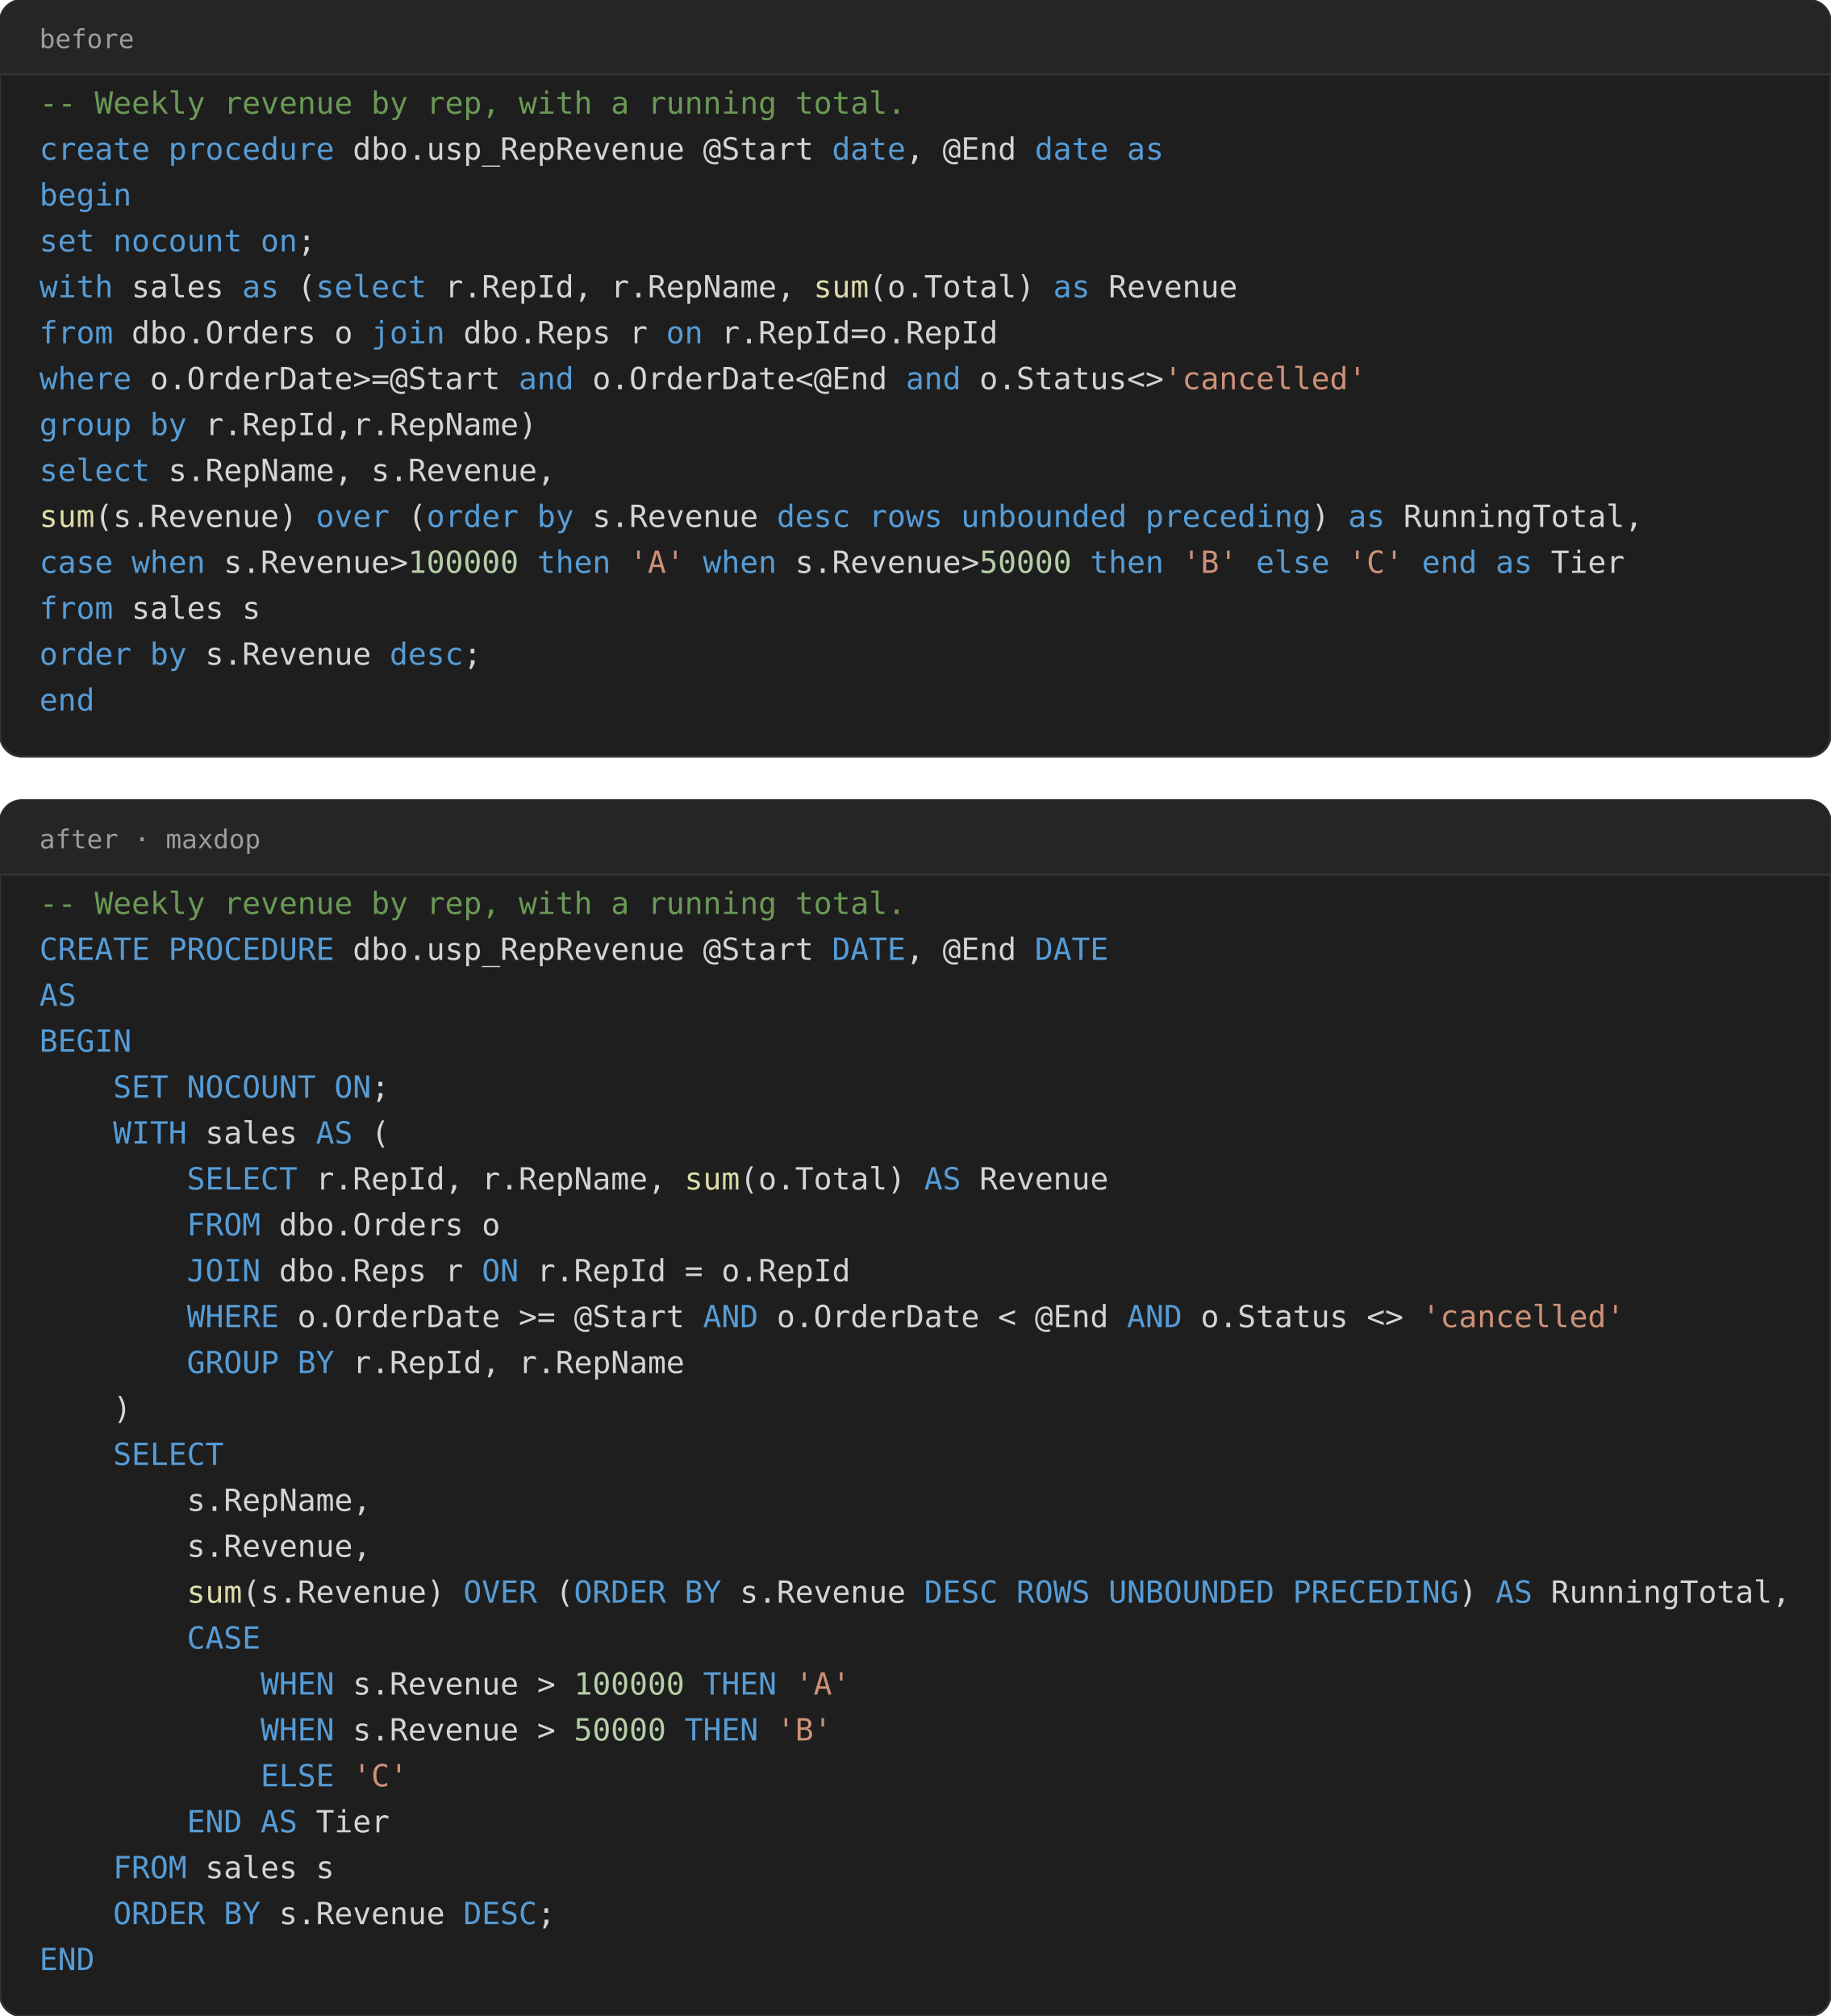
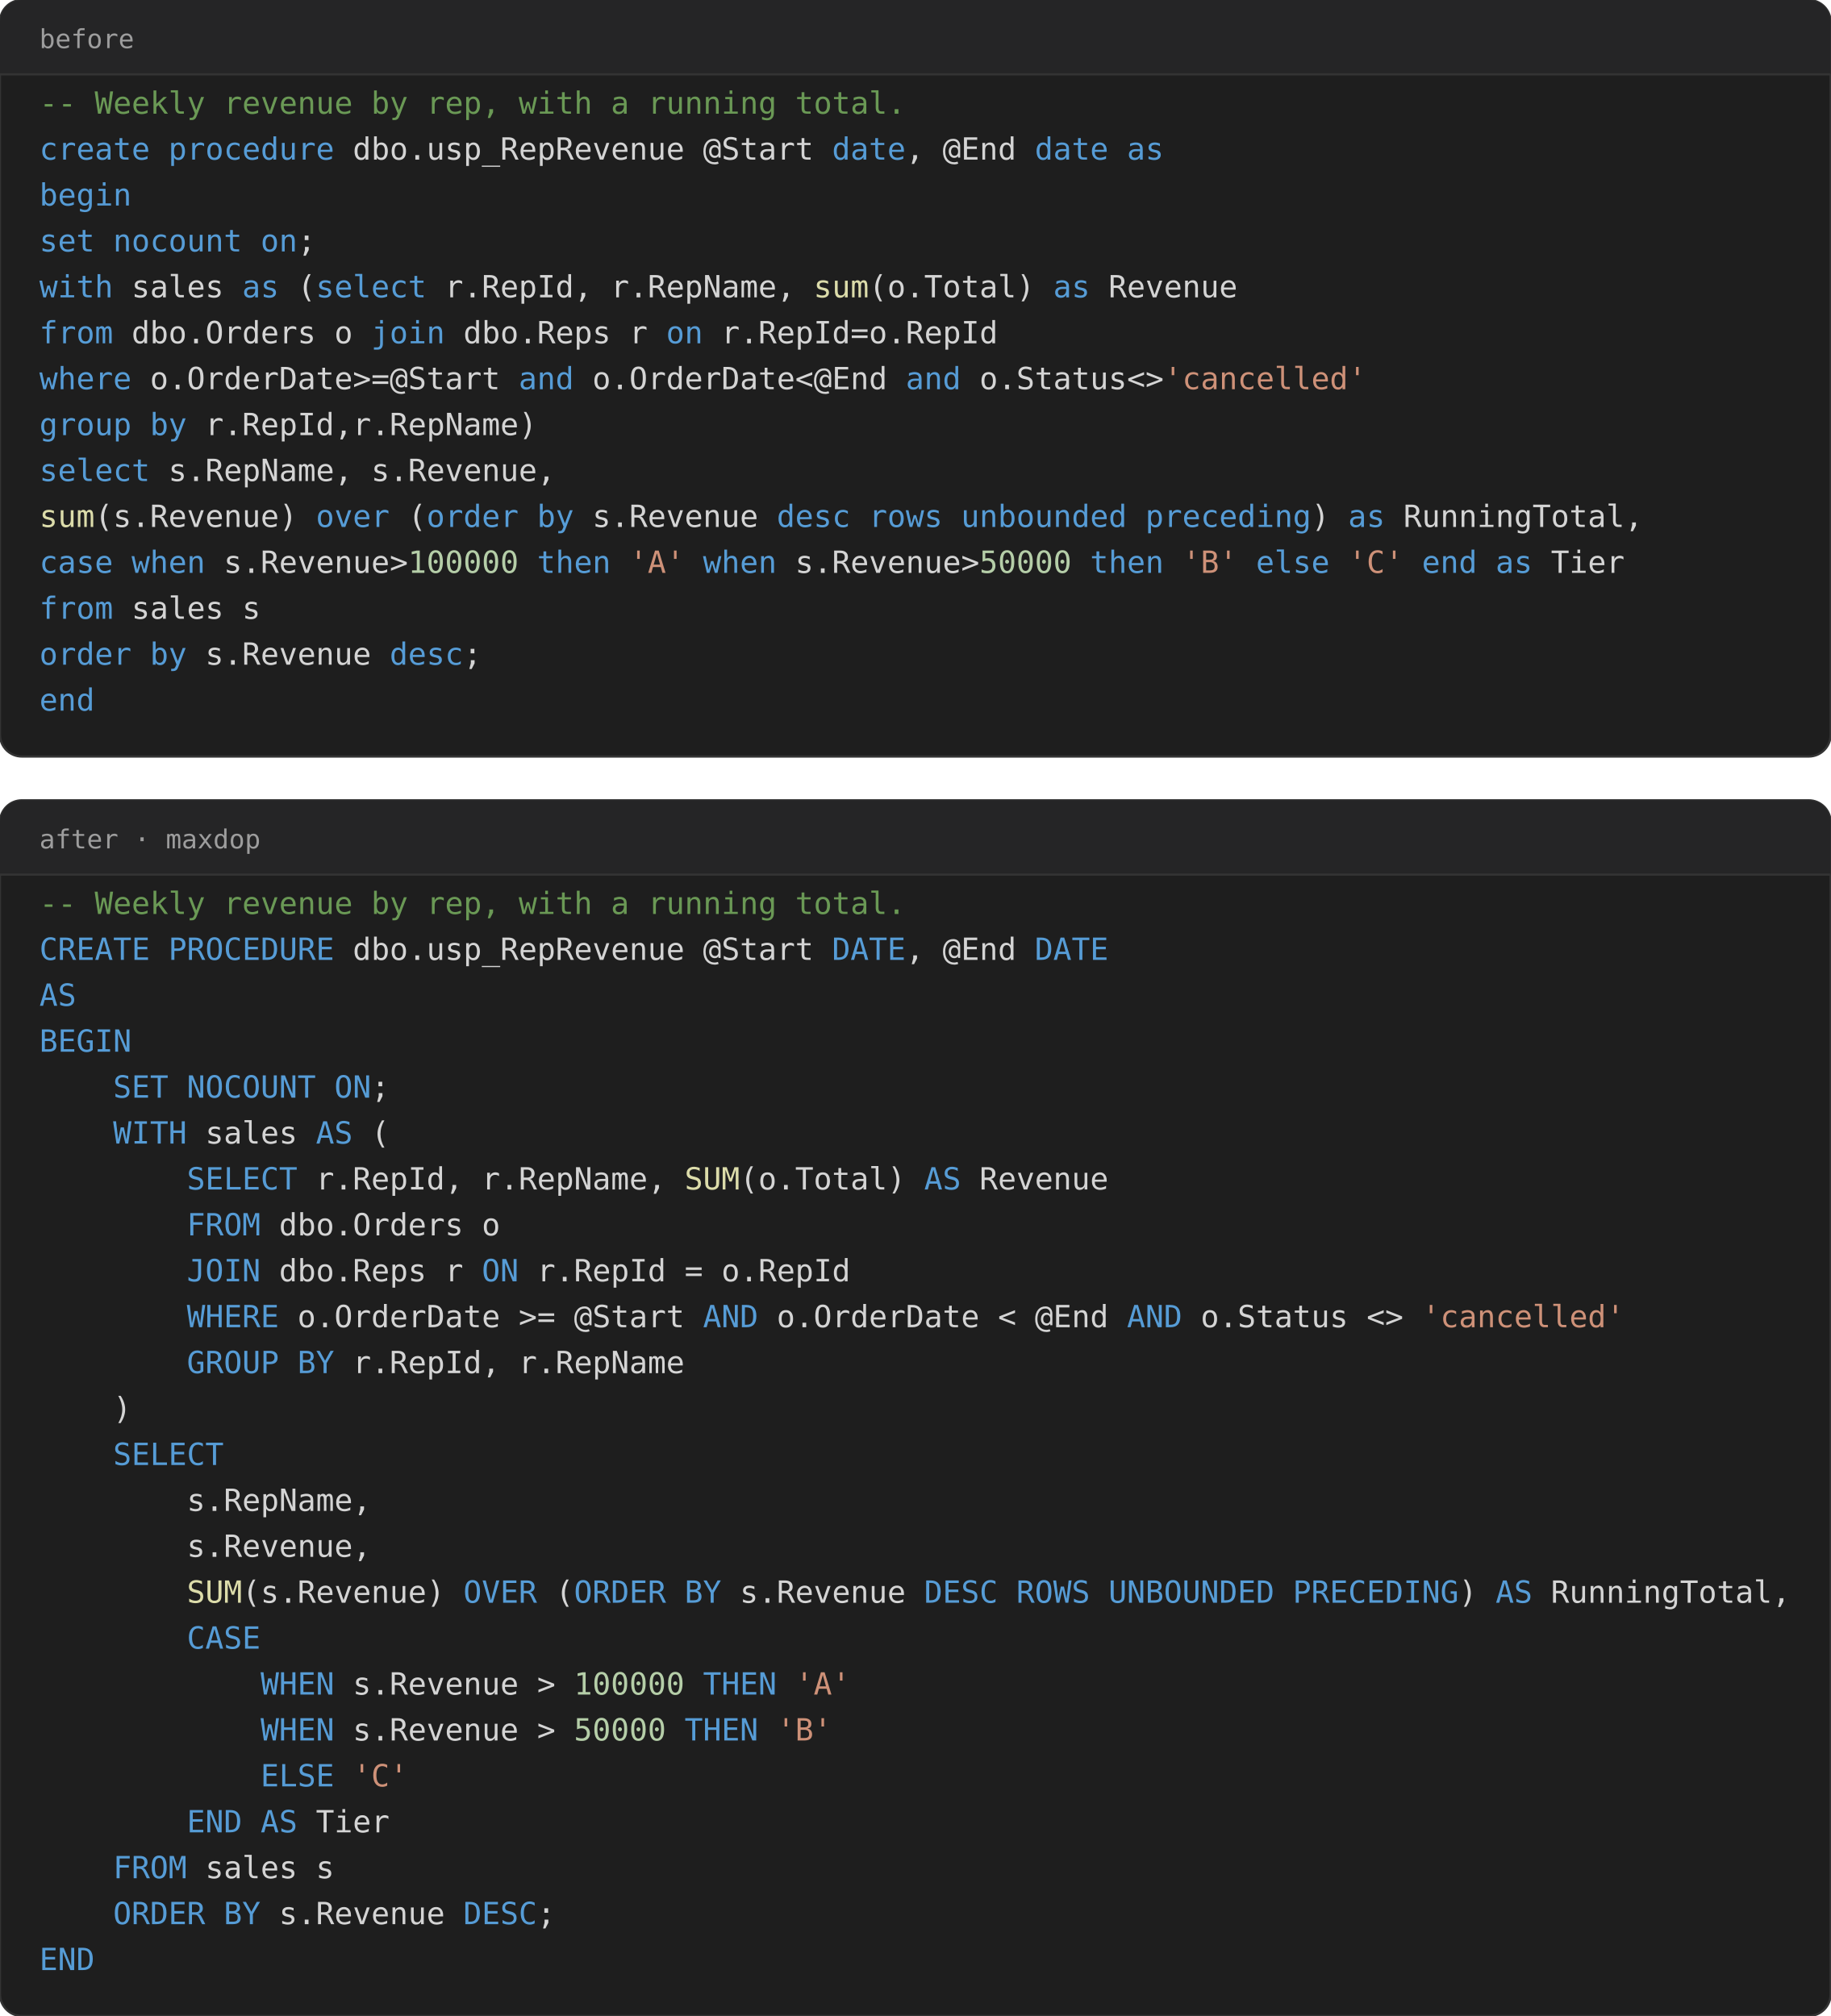
<svg xmlns="http://www.w3.org/2000/svg" width="837" height="922" viewBox="0 0 837 922">
  <rect width="837" height="922" fill="none" />
  <g transform="translate(0 0)">
    <rect width="837" height="346" rx="10" fill="#1E1E1E" stroke="#333333" />
    <path d="M0 10 a 10 10 0 0 1 10 -10 h 817 a 10 10 0 0 1 10 10 v 24 h -837 Z" fill="#252526" />
    <line x1="0" y1="34" x2="837" y2="34" stroke="#333333" />
    <text x="18" y="22" font-family="DejaVu Sans Mono, Menlo, Consolas, monospace" font-size="12" fill="#9d9d9d">before</text>
    <text y="52" font-family="DejaVu Sans Mono, Menlo, Consolas, monospace" font-size="14" xml:space="preserve">
      <tspan x="18.00" fill="#6A9955">-- Weekly revenue by rep, with a running total.</tspan>
    </text>
    <text y="73" font-family="DejaVu Sans Mono, Menlo, Consolas, monospace" font-size="14" xml:space="preserve">
      <tspan x="18.00" fill="#569CD6">create</tspan>
      <tspan x="77.00" fill="#569CD6">procedure</tspan>
      <tspan x="152.85" fill="#D4D4D4"> dbo.usp_RepRevenue @Start </tspan>
      <tspan x="380.40" fill="#569CD6">date</tspan>
      <tspan x="414.12" fill="#D4D4D4">, @End </tspan>
      <tspan x="473.11" fill="#569CD6">date</tspan>
      <tspan x="515.25" fill="#569CD6">as</tspan>
    </text>
    <text y="94" font-family="DejaVu Sans Mono, Menlo, Consolas, monospace" font-size="14" xml:space="preserve">
      <tspan x="18.00" fill="#569CD6">begin</tspan>
    </text>
    <text y="115" font-family="DejaVu Sans Mono, Menlo, Consolas, monospace" font-size="14" xml:space="preserve">
      <tspan x="18.00" fill="#569CD6">set</tspan>
      <tspan x="51.71" fill="#569CD6">nocount</tspan>
      <tspan x="119.14" fill="#569CD6">on</tspan>
      <tspan x="135.99" fill="#D4D4D4">;</tspan>
    </text>
    <text y="136" font-family="DejaVu Sans Mono, Menlo, Consolas, monospace" font-size="14" xml:space="preserve">
      <tspan x="18.00" fill="#569CD6">with</tspan>
      <tspan x="51.71" fill="#D4D4D4"> sales </tspan>
      <tspan x="110.71" fill="#569CD6">as</tspan>
      <tspan x="127.56" fill="#D4D4D4"> (</tspan>
      <tspan x="144.42" fill="#569CD6">select</tspan>
      <tspan x="194.99" fill="#D4D4D4"> r.RepId, r.RepName, </tspan>
      <tspan x="371.98" fill="#DCDCAA">sum</tspan>
      <tspan x="397.26" fill="#D4D4D4">(o.Total) </tspan>
      <tspan x="481.54" fill="#569CD6">as</tspan>
      <tspan x="498.40" fill="#D4D4D4"> Revenue</tspan>
    </text>
    <text y="157" font-family="DejaVu Sans Mono, Menlo, Consolas, monospace" font-size="14" xml:space="preserve">
      <tspan x="18.00" fill="#569CD6">from</tspan>
      <tspan x="51.71" fill="#D4D4D4"> dbo.Orders o </tspan>
      <tspan x="169.70" fill="#569CD6">join</tspan>
      <tspan x="203.42" fill="#D4D4D4"> dbo.Reps r </tspan>
      <tspan x="304.55" fill="#569CD6">on</tspan>
      <tspan x="321.41" fill="#D4D4D4"> r.RepId=o.RepId</tspan>
    </text>
    <text y="178" font-family="DejaVu Sans Mono, Menlo, Consolas, monospace" font-size="14" xml:space="preserve">
      <tspan x="18.00" fill="#569CD6">where</tspan>
      <tspan x="60.14" fill="#D4D4D4"> o.OrderDate&gt;=@Start </tspan>
      <tspan x="237.13" fill="#569CD6">and</tspan>
      <tspan x="262.41" fill="#D4D4D4"> o.OrderDate&lt;@End </tspan>
      <tspan x="414.12" fill="#569CD6">and</tspan>
      <tspan x="439.40" fill="#D4D4D4"> o.Status&lt;&gt;</tspan>
      <tspan x="532.11" fill="#CE9178">'cancelled'</tspan>
    </text>
    <text y="199" font-family="DejaVu Sans Mono, Menlo, Consolas, monospace" font-size="14" xml:space="preserve">
      <tspan x="18.00" fill="#569CD6">group by</tspan>
      <tspan x="85.42" fill="#D4D4D4"> r.RepId,r.RepName)</tspan>
    </text>
    <text y="220" font-family="DejaVu Sans Mono, Menlo, Consolas, monospace" font-size="14" xml:space="preserve">
      <tspan x="18.00" fill="#569CD6">select</tspan>
      <tspan x="68.57" fill="#D4D4D4"> s.RepName, s.Revenue,</tspan>
    </text>
    <text y="241" font-family="DejaVu Sans Mono, Menlo, Consolas, monospace" font-size="14" xml:space="preserve">
      <tspan x="18.00" fill="#DCDCAA">sum</tspan>
      <tspan x="43.28" fill="#D4D4D4">(s.Revenue) </tspan>
      <tspan x="144.42" fill="#569CD6">over</tspan>
      <tspan x="178.13" fill="#D4D4D4"> (</tspan>
      <tspan x="194.99" fill="#569CD6">order by</tspan>
      <tspan x="262.41" fill="#D4D4D4"> s.Revenue </tspan>
      <tspan x="355.12" fill="#569CD6">desc</tspan>
      <tspan x="397.26" fill="#569CD6">rows</tspan>
      <tspan x="439.40" fill="#569CD6">unbounded</tspan>
      <tspan x="523.68" fill="#569CD6">preceding</tspan>
      <tspan x="599.53" fill="#D4D4D4">) </tspan>
      <tspan x="616.39" fill="#569CD6">as</tspan>
      <tspan x="633.24" fill="#D4D4D4"> RunningTotal,</tspan>
    </text>
    <text y="262" font-family="DejaVu Sans Mono, Menlo, Consolas, monospace" font-size="14" xml:space="preserve">
      <tspan x="18.00" fill="#569CD6">case</tspan>
      <tspan x="60.14" fill="#569CD6">when</tspan>
      <tspan x="93.85" fill="#D4D4D4"> s.Revenue&gt;</tspan>
      <tspan x="186.56" fill="#B5CEA8">100000</tspan>
      <tspan x="245.56" fill="#569CD6">then</tspan>
      <tspan x="287.70" fill="#CE9178">'A'</tspan>
      <tspan x="321.41" fill="#569CD6">when</tspan>
      <tspan x="355.12" fill="#D4D4D4"> s.Revenue&gt;</tspan>
      <tspan x="447.83" fill="#B5CEA8">50000</tspan>
      <tspan x="498.40" fill="#569CD6">then</tspan>
      <tspan x="540.54" fill="#CE9178">'B'</tspan>
      <tspan x="574.25" fill="#569CD6">else</tspan>
      <tspan x="616.39" fill="#CE9178">'C'</tspan>
      <tspan x="650.10" fill="#569CD6">end</tspan>
      <tspan x="683.81" fill="#569CD6">as</tspan>
      <tspan x="700.67" fill="#D4D4D4"> Tier</tspan>
    </text>
    <text y="283" font-family="DejaVu Sans Mono, Menlo, Consolas, monospace" font-size="14" xml:space="preserve">
      <tspan x="18.00" fill="#569CD6">from</tspan>
      <tspan x="51.71" fill="#D4D4D4"> sales s</tspan>
    </text>
    <text y="304" font-family="DejaVu Sans Mono, Menlo, Consolas, monospace" font-size="14" xml:space="preserve">
      <tspan x="18.00" fill="#569CD6">order by</tspan>
      <tspan x="85.42" fill="#D4D4D4"> s.Revenue </tspan>
      <tspan x="178.13" fill="#569CD6">desc</tspan>
      <tspan x="211.84" fill="#D4D4D4">;</tspan>
    </text>
    <text y="325" font-family="DejaVu Sans Mono, Menlo, Consolas, monospace" font-size="14" xml:space="preserve">
      <tspan x="18.00" fill="#569CD6">end</tspan>
    </text>
  </g>
  <g transform="translate(0 366)">
    <rect width="837" height="556" rx="10" fill="#1E1E1E" stroke="#333333" />
    <path d="M0 10 a 10 10 0 0 1 10 -10 h 817 a 10 10 0 0 1 10 10 v 24 h -837 Z" fill="#252526" />
    <line x1="0" y1="34" x2="837" y2="34" stroke="#333333" />
    <text x="18" y="22" font-family="DejaVu Sans Mono, Menlo, Consolas, monospace" font-size="12" fill="#9d9d9d">after · maxdop</text>
    <text y="52" font-family="DejaVu Sans Mono, Menlo, Consolas, monospace" font-size="14" xml:space="preserve">
      <tspan x="18.00" fill="#6A9955">-- Weekly revenue by rep, with a running total.</tspan>
    </text>
    <text y="73" font-family="DejaVu Sans Mono, Menlo, Consolas, monospace" font-size="14" xml:space="preserve">
      <tspan x="18.00" fill="#569CD6">CREATE</tspan>
      <tspan x="77.00" fill="#569CD6">PROCEDURE</tspan>
      <tspan x="152.85" fill="#D4D4D4"> dbo.usp_RepRevenue @Start </tspan>
      <tspan x="380.40" fill="#569CD6">DATE</tspan>
      <tspan x="414.12" fill="#D4D4D4">, @End </tspan>
      <tspan x="473.11" fill="#569CD6">DATE</tspan>
    </text>
    <text y="94" font-family="DejaVu Sans Mono, Menlo, Consolas, monospace" font-size="14" xml:space="preserve">
      <tspan x="18.00" fill="#569CD6">AS</tspan>
    </text>
    <text y="115" font-family="DejaVu Sans Mono, Menlo, Consolas, monospace" font-size="14" xml:space="preserve">
      <tspan x="18.00" fill="#569CD6">BEGIN</tspan>
    </text>
    <text y="136" font-family="DejaVu Sans Mono, Menlo, Consolas, monospace" font-size="14" xml:space="preserve">
      <tspan x="51.71" fill="#569CD6">SET</tspan>
      <tspan x="85.42" fill="#569CD6">NOCOUNT</tspan>
      <tspan x="152.85" fill="#569CD6">ON</tspan>
      <tspan x="169.70" fill="#D4D4D4">;</tspan>
    </text>
    <text y="157" font-family="DejaVu Sans Mono, Menlo, Consolas, monospace" font-size="14" xml:space="preserve">
      <tspan x="51.71" fill="#569CD6">WITH</tspan>
      <tspan x="85.42" fill="#D4D4D4"> sales </tspan>
      <tspan x="144.42" fill="#569CD6">AS</tspan>
      <tspan x="161.28" fill="#D4D4D4"> (</tspan>
    </text>
    <text y="178" font-family="DejaVu Sans Mono, Menlo, Consolas, monospace" font-size="14" xml:space="preserve">
      <tspan x="85.42" fill="#569CD6">SELECT</tspan>
      <tspan x="135.99" fill="#D4D4D4"> r.RepId, r.RepName, </tspan>
-       <tspan x="312.98" fill="#DCDCAA">sum</tspan>
+       <tspan x="312.98" fill="#DCDCAA">SUM</tspan>
      <tspan x="338.26" fill="#D4D4D4">(o.Total) </tspan>
      <tspan x="422.54" fill="#569CD6">AS</tspan>
      <tspan x="439.40" fill="#D4D4D4"> Revenue</tspan>
    </text>
    <text y="199" font-family="DejaVu Sans Mono, Menlo, Consolas, monospace" font-size="14" xml:space="preserve">
      <tspan x="85.42" fill="#569CD6">FROM</tspan>
      <tspan x="119.14" fill="#D4D4D4"> dbo.Orders o</tspan>
    </text>
    <text y="220" font-family="DejaVu Sans Mono, Menlo, Consolas, monospace" font-size="14" xml:space="preserve">
      <tspan x="85.42" fill="#569CD6">JOIN</tspan>
      <tspan x="119.14" fill="#D4D4D4"> dbo.Reps r </tspan>
      <tspan x="220.27" fill="#569CD6">ON</tspan>
      <tspan x="237.13" fill="#D4D4D4"> r.RepId = o.RepId</tspan>
    </text>
    <text y="241" font-family="DejaVu Sans Mono, Menlo, Consolas, monospace" font-size="14" xml:space="preserve">
      <tspan x="85.42" fill="#569CD6">WHERE</tspan>
      <tspan x="127.56" fill="#D4D4D4"> o.OrderDate &gt;= @Start </tspan>
      <tspan x="321.41" fill="#569CD6">AND</tspan>
      <tspan x="346.69" fill="#D4D4D4"> o.OrderDate &lt; @End </tspan>
      <tspan x="515.25" fill="#569CD6">AND</tspan>
      <tspan x="540.54" fill="#D4D4D4"> o.Status &lt;&gt; </tspan>
      <tspan x="650.10" fill="#CE9178">'cancelled'</tspan>
    </text>
    <text y="262" font-family="DejaVu Sans Mono, Menlo, Consolas, monospace" font-size="14" xml:space="preserve">
      <tspan x="85.42" fill="#569CD6">GROUP BY</tspan>
      <tspan x="152.85" fill="#D4D4D4"> r.RepId, r.RepName</tspan>
    </text>
    <text y="283" font-family="DejaVu Sans Mono, Menlo, Consolas, monospace" font-size="14" xml:space="preserve">
      <tspan x="18.00" fill="#D4D4D4">    )</tspan>
    </text>
    <text y="304" font-family="DejaVu Sans Mono, Menlo, Consolas, monospace" font-size="14" xml:space="preserve">
      <tspan x="51.71" fill="#569CD6">SELECT</tspan>
    </text>
    <text y="325" font-family="DejaVu Sans Mono, Menlo, Consolas, monospace" font-size="14" xml:space="preserve">
      <tspan x="18.00" fill="#D4D4D4">        s.RepName,</tspan>
    </text>
    <text y="346" font-family="DejaVu Sans Mono, Menlo, Consolas, monospace" font-size="14" xml:space="preserve">
      <tspan x="18.00" fill="#D4D4D4">        s.Revenue,</tspan>
    </text>
    <text y="367" font-family="DejaVu Sans Mono, Menlo, Consolas, monospace" font-size="14" xml:space="preserve">
-       <tspan x="85.42" fill="#DCDCAA">sum</tspan>
+       <tspan x="85.42" fill="#DCDCAA">SUM</tspan>
      <tspan x="110.71" fill="#D4D4D4">(s.Revenue) </tspan>
      <tspan x="211.84" fill="#569CD6">OVER</tspan>
      <tspan x="245.56" fill="#D4D4D4"> (</tspan>
      <tspan x="262.41" fill="#569CD6">ORDER BY</tspan>
      <tspan x="329.84" fill="#D4D4D4"> s.Revenue </tspan>
      <tspan x="422.54" fill="#569CD6">DESC</tspan>
      <tspan x="464.68" fill="#569CD6">ROWS</tspan>
      <tspan x="506.82" fill="#569CD6">UNBOUNDED</tspan>
      <tspan x="591.10" fill="#569CD6">PRECEDING</tspan>
      <tspan x="666.96" fill="#D4D4D4">) </tspan>
      <tspan x="683.81" fill="#569CD6">AS</tspan>
      <tspan x="700.67" fill="#D4D4D4"> RunningTotal,</tspan>
    </text>
    <text y="388" font-family="DejaVu Sans Mono, Menlo, Consolas, monospace" font-size="14" xml:space="preserve">
      <tspan x="85.42" fill="#569CD6">CASE</tspan>
    </text>
    <text y="409" font-family="DejaVu Sans Mono, Menlo, Consolas, monospace" font-size="14" xml:space="preserve">
      <tspan x="119.14" fill="#569CD6">WHEN</tspan>
      <tspan x="152.85" fill="#D4D4D4"> s.Revenue &gt; </tspan>
      <tspan x="262.41" fill="#B5CEA8">100000</tspan>
      <tspan x="321.41" fill="#569CD6">THEN</tspan>
      <tspan x="363.55" fill="#CE9178">'A'</tspan>
    </text>
    <text y="430" font-family="DejaVu Sans Mono, Menlo, Consolas, monospace" font-size="14" xml:space="preserve">
      <tspan x="119.14" fill="#569CD6">WHEN</tspan>
      <tspan x="152.85" fill="#D4D4D4"> s.Revenue &gt; </tspan>
      <tspan x="262.41" fill="#B5CEA8">50000</tspan>
      <tspan x="312.98" fill="#569CD6">THEN</tspan>
      <tspan x="355.12" fill="#CE9178">'B'</tspan>
    </text>
    <text y="451" font-family="DejaVu Sans Mono, Menlo, Consolas, monospace" font-size="14" xml:space="preserve">
      <tspan x="119.14" fill="#569CD6">ELSE</tspan>
      <tspan x="161.28" fill="#CE9178">'C'</tspan>
    </text>
    <text y="472" font-family="DejaVu Sans Mono, Menlo, Consolas, monospace" font-size="14" xml:space="preserve">
      <tspan x="85.42" fill="#569CD6">END</tspan>
      <tspan x="119.14" fill="#569CD6">AS</tspan>
      <tspan x="135.99" fill="#D4D4D4"> Tier</tspan>
    </text>
    <text y="493" font-family="DejaVu Sans Mono, Menlo, Consolas, monospace" font-size="14" xml:space="preserve">
      <tspan x="51.71" fill="#569CD6">FROM</tspan>
      <tspan x="85.42" fill="#D4D4D4"> sales s</tspan>
    </text>
    <text y="514" font-family="DejaVu Sans Mono, Menlo, Consolas, monospace" font-size="14" xml:space="preserve">
      <tspan x="51.71" fill="#569CD6">ORDER BY</tspan>
      <tspan x="119.14" fill="#D4D4D4"> s.Revenue </tspan>
      <tspan x="211.84" fill="#569CD6">DESC</tspan>
      <tspan x="245.56" fill="#D4D4D4">;</tspan>
    </text>
    <text y="535" font-family="DejaVu Sans Mono, Menlo, Consolas, monospace" font-size="14" xml:space="preserve">
      <tspan x="18.00" fill="#569CD6">END</tspan>
    </text>
  </g>
</svg>
